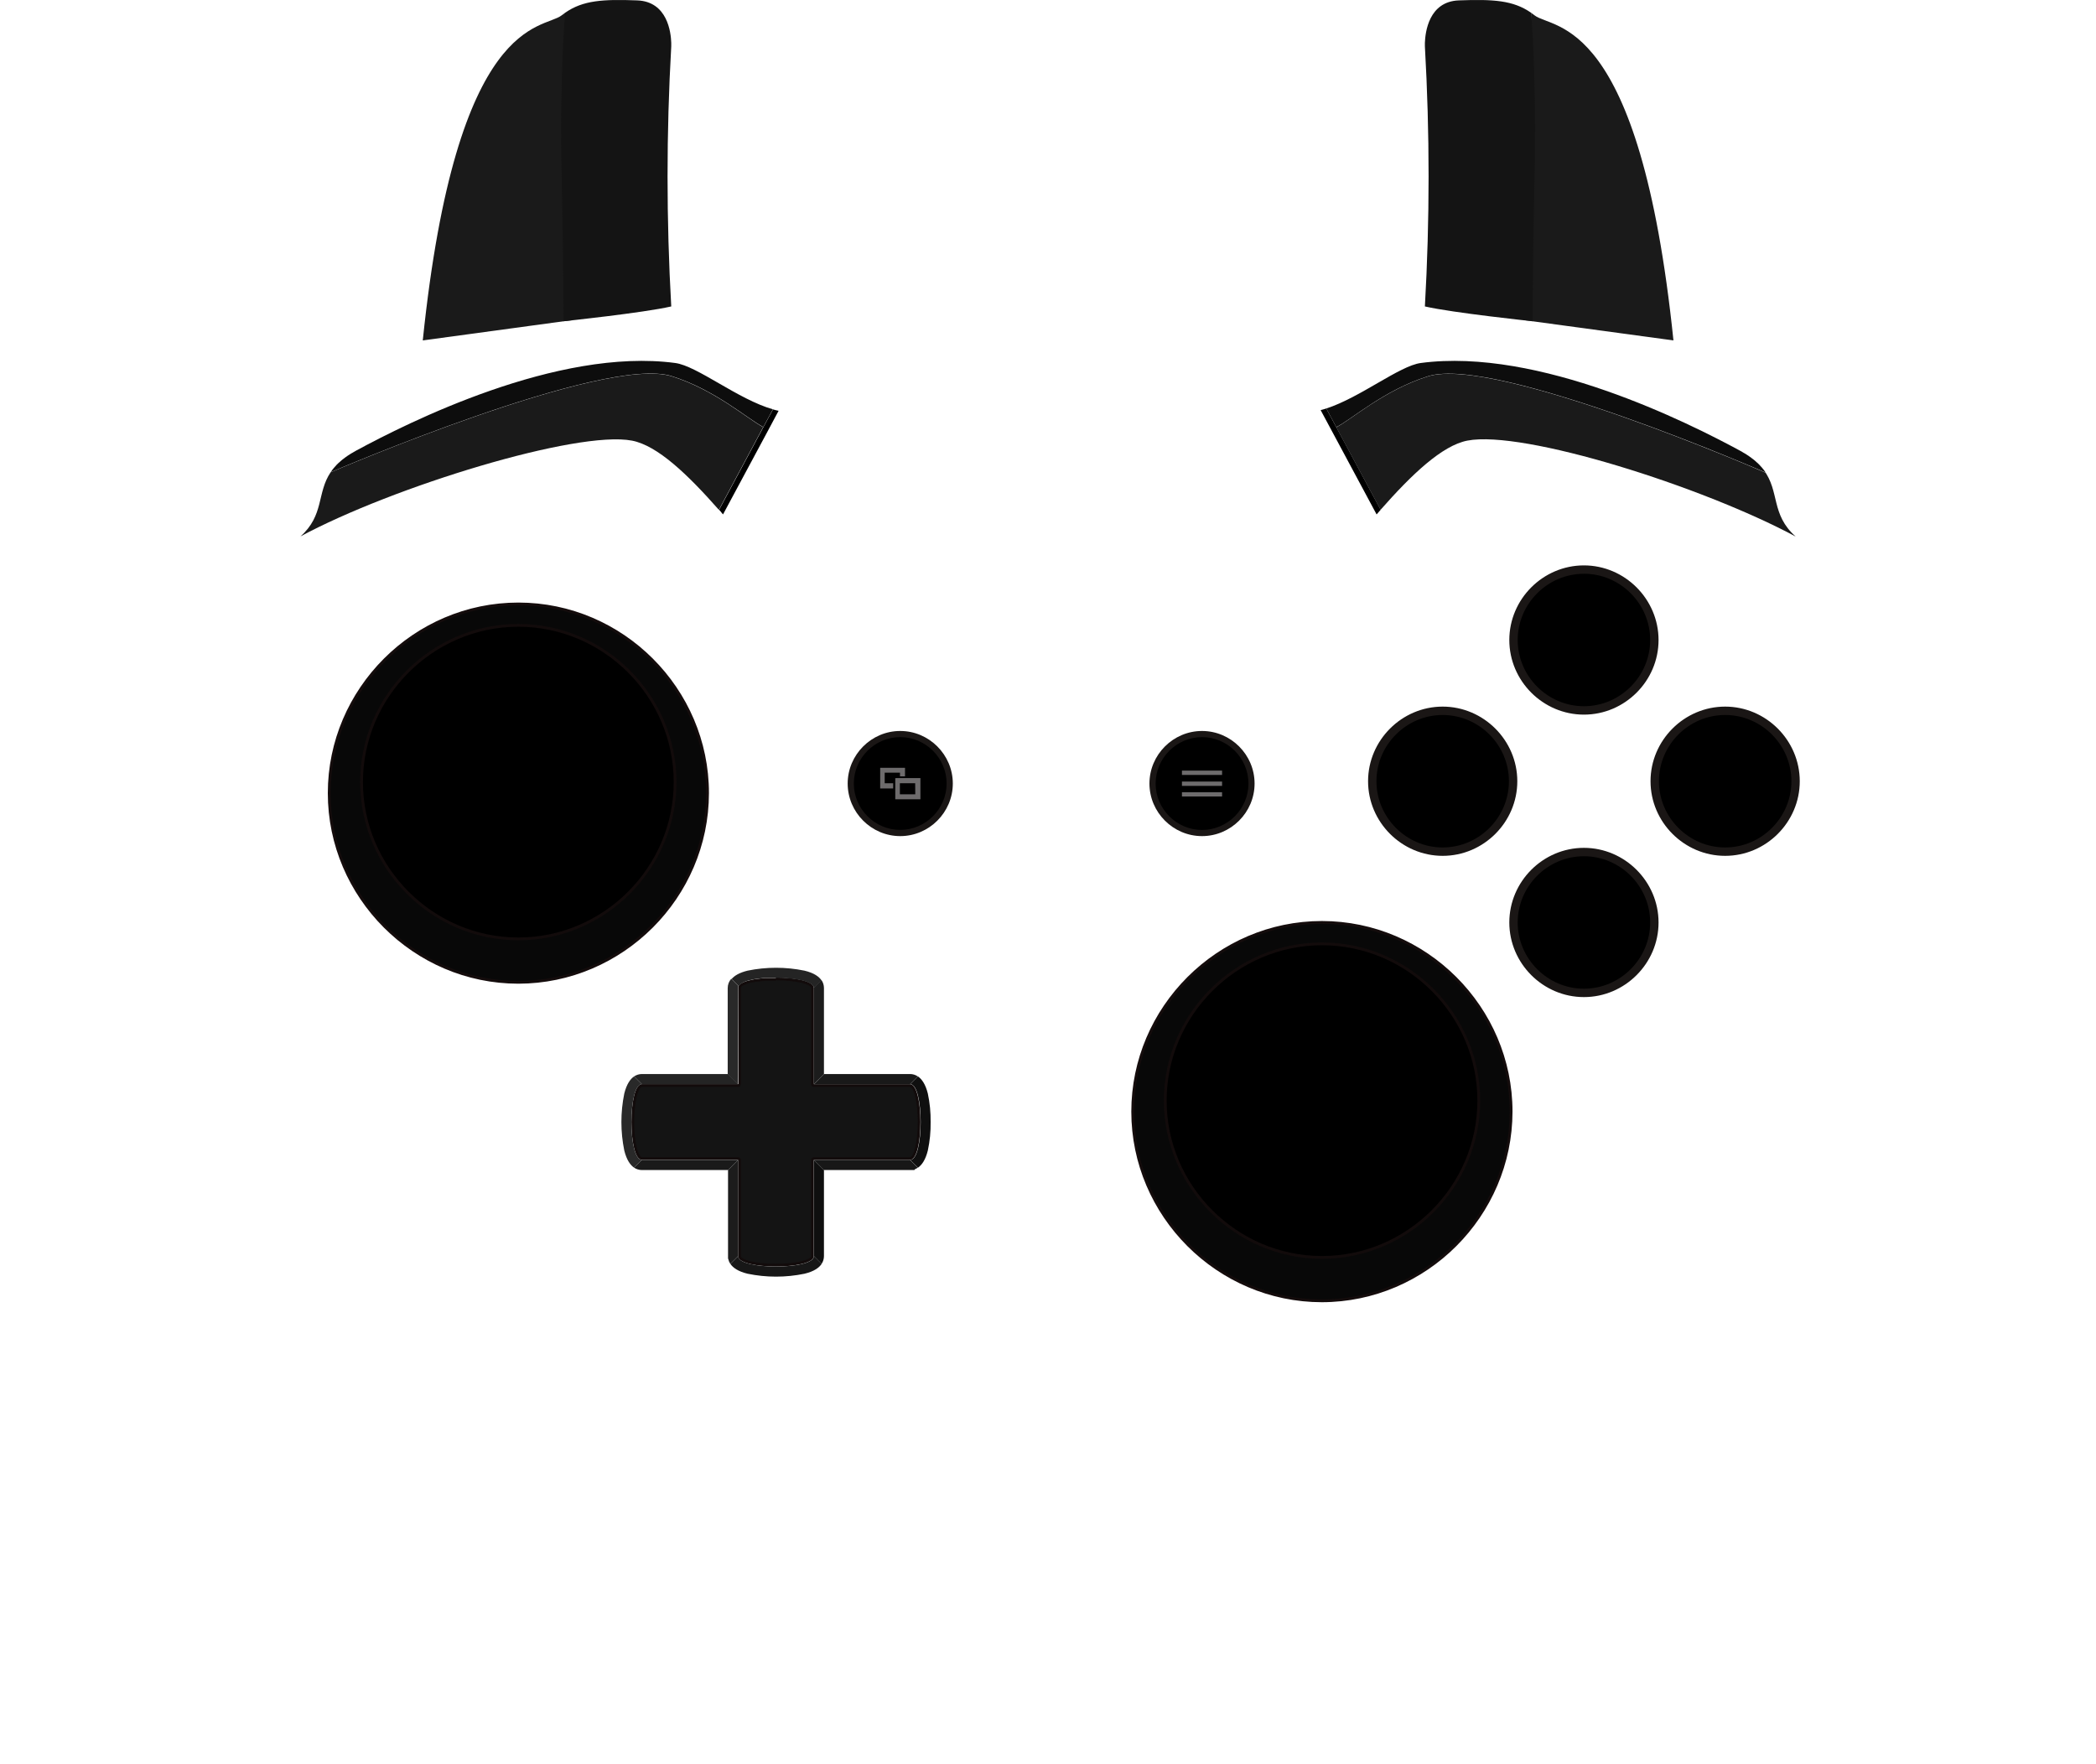
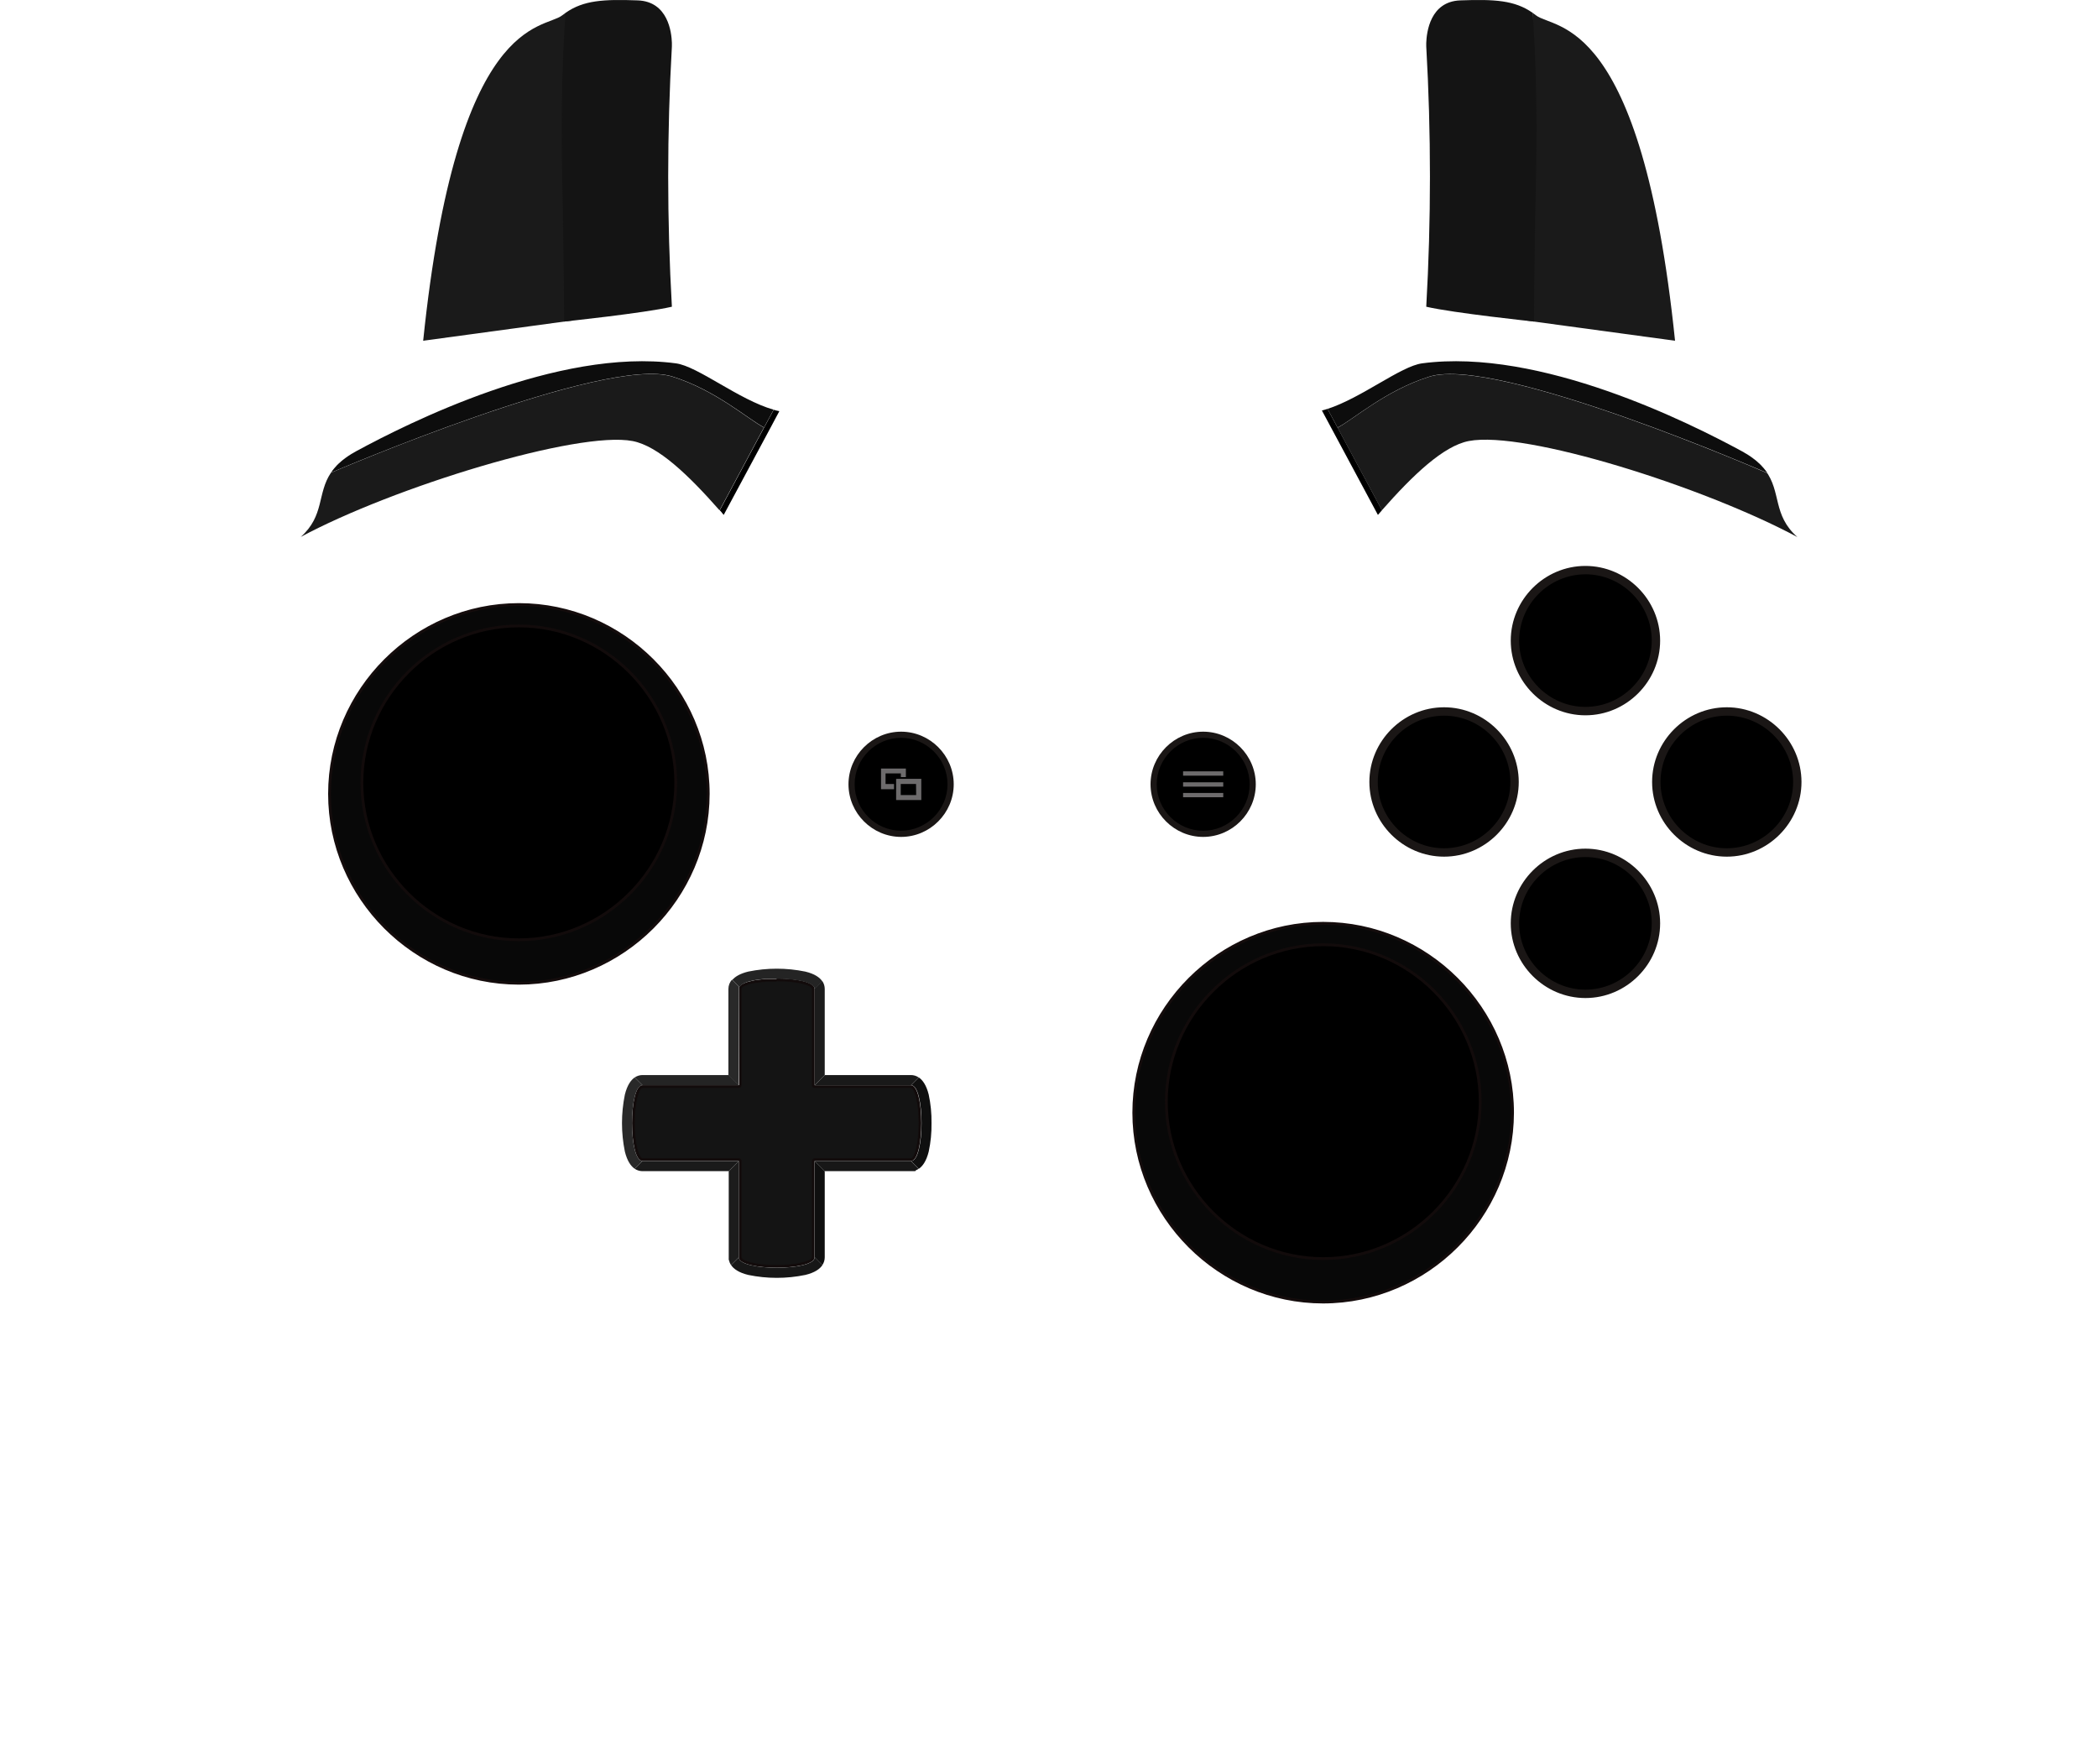
- <svg xmlns="http://www.w3.org/2000/svg" width="100%" height="100%" viewBox="0 0 750 631" version="1.1" xml:space="preserve" style="fill-rule:evenodd;clip-rule:evenodd;">
+ <svg xmlns="http://www.w3.org/2000/svg" width="750" height="630.46" viewBox="0 0 750 630.46" version="1.1" xml:space="preserve" style="fill-rule:evenodd;clip-rule:evenodd;">
  <g id="Layer_1-2">
    <path d="M107.46,191.96L107.46,193.52" style="fill:none;fill-rule:nonzero;" />
    <path d="M642.55,191.47L642.55,192.42" style="fill:none;fill-rule:nonzero;" />
    <g id="Dpad">
      <g>
        <g>
          <path d="M277.67,452.7C270.54,452.7 264.93,451.38 264.62,449.62C264.615,449.57 264.615,449.52 264.62,449.47L264.62,415.05C264.62,414.776 264.394,414.55 264.12,414.55L229.69,414.55C227.87,414.55 226.44,408.81 226.44,401.49C226.44,394.17 227.87,388.43 229.69,388.43L264.11,388.43C264.384,388.43 264.61,388.204 264.61,387.93L264.61,353.51C264.605,353.463 264.605,353.417 264.61,353.37L264.67,353.14L264.75,353.01C265.25,352.2 266.86,351.49 269.29,351.01L270.18,350.83C270.511,350.769 270.845,350.726 271.18,350.7L271.34,350.7L272.24,350.59L273.24,350.48L274.24,350.4L276.6,350.32L277.65,350.32C284.98,350.32 290.71,351.74 290.71,353.55L290.71,387.97C290.71,388.244 290.936,388.47 291.21,388.47L325.62,388.47C327.43,388.47 328.85,394.21 328.85,401.53C328.85,408.85 327.43,414.59 325.62,414.59L291.24,414.59C290.966,414.59 290.74,414.816 290.74,415.09L290.74,449.51C290.745,449.56 290.745,449.61 290.74,449.66C290.42,451.38 284.8,452.7 277.67,452.7Z" style="fill:rgb(20,20,20);fill-rule:nonzero;" />
          <path d="M277.67,350.78C285.76,350.78 290.23,352.39 290.23,353.51L290.23,387.94C290.23,388.489 290.681,388.94 291.23,388.94L325.65,388.94C326.79,388.94 328.38,393.71 328.38,401.49C328.38,409.27 326.79,414.05 325.65,414.05L291.23,414.05C290.681,414.05 290.23,414.501 290.23,415.05L290.23,449.54C290.03,450.65 285.56,452.2 277.67,452.2C269.78,452.2 265.31,450.65 265.11,449.54L265.11,415.05C265.11,414.501 264.659,414.05 264.11,414.05L229.69,414.05C228.54,414.05 226.94,409.27 226.94,401.49C226.94,393.71 228.54,388.93 229.69,388.93L264.11,388.93C264.659,388.93 265.11,388.479 265.11,387.93L265.11,353.47C265.114,353.423 265.114,353.377 265.11,353.33L265.11,353.28C265.26,353.03 266.02,352.16 269.3,351.52L269.36,351.52C269.63,351.45 269.91,351.4 270.19,351.35L270.27,351.35C270.534,351.297 270.801,351.261 271.07,351.24L271.25,351.24L272.17,351.12L273.17,351.01L274.17,350.93L277.58,350.93M277.58,349.93L274.09,349.93L273.09,350.01L272.09,350.12L271.09,350.25L271.04,350.25C270.725,350.277 270.411,350.32 270.1,350.38L270.02,350.38L269.14,350.56C266.71,351.04 264.89,351.78 264.28,352.79C264.232,352.835 264.195,352.889 264.17,352.95C264.165,353.01 264.165,353.07 264.17,353.13C264.166,353.177 264.166,353.223 264.17,353.27C264.161,353.343 264.161,353.417 264.17,353.49L264.17,387.92L229.69,387.92C224.69,387.92 224.69,415.03 229.69,415.03L264.11,415.03L264.11,449.45C264.1,449.53 264.1,449.61 264.11,449.69C264.51,452.02 271.11,453.18 277.65,453.18C284.19,453.18 290.78,452.02 291.19,449.69C291.195,449.61 291.195,449.53 291.19,449.45L291.19,415.05L325.61,415.05C330.61,415.05 330.61,387.94 325.61,387.94L291.23,387.94L291.23,353.51C291.23,351.01 284.44,349.78 277.67,349.78L277.58,349.93Z" style="fill:rgb(18,11,11);fill-rule:nonzero;" />
        </g>
        <path d="M264.11,387.94L260.51,384.31L229.69,384.31C228.7,384.316 227.734,384.612 226.91,385.16L229.69,387.94L264.11,387.94Z" style="fill:rgb(36,36,36);fill-rule:nonzero;" />
        <path d="M229.69,387.94L226.9,385.16C225.54,386.09 224.23,387.9 223.38,391.3C222.007,398.024 222.007,404.956 223.38,411.68C224.23,415.08 225.54,416.89 226.9,417.82L229.69,415.05C224.69,415.05 224.69,387.94 229.69,387.94Z" style="fill:rgb(41,41,41);fill-rule:nonzero;" />
        <path d="M269.2,350.52L270.09,350.34L270.16,350.34C270.47,350.275 270.784,350.232 271.1,350.21L271.16,350.21L272.16,350.08L273.16,349.97L273.21,349.97L274.21,349.89L277.68,349.89C284.45,349.89 291.25,351.12 291.25,353.62L294,350.85C293.1,349.48 291.29,348.14 287.86,347.32C281.143,345.947 274.217,345.947 267.5,347.32C264.56,348.04 262.79,349.12 261.78,350.32L264.35,352.89C265,351.74 266.77,351 269.2,350.52Z" style="fill:rgb(36,36,36);fill-rule:nonzero;" />
        <path d="M325.65,387.94L328.41,385.16C327.594,384.611 326.633,384.316 325.65,384.31L294.84,384.31L291.23,387.94L325.65,387.94Z" style="fill:rgb(25,25,25);fill-rule:nonzero;" />
        <path d="M291.23,353.51L291.23,387.93L294.83,384.31L294.83,353.51C294.826,352.523 294.53,351.559 293.98,350.74L291.22,353.51L291.23,353.51Z" style="fill:rgb(28,28,28);fill-rule:nonzero;" />
        <path d="M264.11,353.51C264.106,353.437 264.106,353.363 264.11,353.29L264.11,352.97C264.141,352.91 264.178,352.853 264.22,352.8L261.65,350.23C260.834,351.15 260.385,352.34 260.39,353.57L260.39,384.37L263.99,387.99L264.11,353.51Z" style="fill:rgb(41,41,41);fill-rule:nonzero;" />
        <path d="M325.65,415.05L291.23,415.05L294.83,418.67L327.15,418.67L327.49,418.32C327.812,418.186 328.12,418.022 328.41,417.83L325.65,415.05Z" style="fill:rgb(23,23,23);fill-rule:nonzero;" />
        <path d="M291.23,449.47L293.99,452.24C294.537,451.42 294.829,450.456 294.83,449.47L294.83,418.67L291.23,415.05L291.23,449.47Z" style="fill:rgb(15,15,15);fill-rule:nonzero;" />
        <path d="M332,391.3C331.16,387.9 329.82,386.09 328.45,385.16L325.69,387.93C330.69,387.93 330.69,415.05 325.69,415.05L328.46,417.83C329.82,416.9 331.16,415.08 332,411.68C332.72,408.332 333.055,404.914 333,401.49C333.051,398.067 332.715,394.648 332,391.3Z" style="fill:rgb(15,15,15);fill-rule:nonzero;" />
        <path d="M291.21,449.71C290.81,452.04 284.21,453.2 277.67,453.2C271.13,453.2 264.54,452.04 264.13,449.71C264.126,449.63 264.126,449.55 264.13,449.47L261.34,452.24C262.27,453.61 264.09,454.95 267.51,455.77C274.226,457.157 281.154,457.157 287.87,455.77C291.3,454.95 293.11,453.61 294.01,452.24L291.26,449.47C291.23,449.54 291.23,449.62 291.21,449.71Z" style="fill:rgb(23,23,23);fill-rule:nonzero;" />
        <path d="M264.11,449.47L264.11,415.05L260.51,418.67L260.51,450.32L260.6,450.55C260.736,451.152 260.979,451.725 261.32,452.24L264.11,449.47Z" style="fill:rgb(28,28,28);fill-rule:nonzero;" />
        <path d="M229.69,415.05L226.9,417.82C227.728,418.368 228.697,418.664 229.69,418.67L260.51,418.67L264.11,415.05L229.69,415.05Z" style="fill:rgb(26,26,26);fill-rule:nonzero;" />
      </g>
    </g>
    <g id="Menu_Key">
      <path d="M448.92,280.37C448.92,290.689 440.429,299.18 430.11,299.18C419.791,299.18 411.3,290.689 411.3,280.37C411.3,270.051 419.791,261.56 430.11,261.56C430.117,261.56 430.123,261.56 430.13,261.56C440.441,261.571 448.92,270.059 448.92,280.37Z" style="fill:rgb(26,22,21);fill-rule:nonzero;" />
      <g>
        <path d="M446.23,280.37C446.23,289.208 438.958,296.48 430.12,296.48C421.282,296.48 414.01,289.208 414.01,280.37C414.01,271.532 421.282,264.26 430.12,264.26C430.123,264.26 430.127,264.26 430.13,264.26C438.964,264.265 446.23,271.536 446.23,280.37Z" style="fill-rule:nonzero;stroke:black;stroke-width:1px;" />
        <g>
          <rect x="422.93" y="275.74" width="14.36" height="1.55" style="fill:rgb(109,107,108);" />
          <rect x="422.93" y="279.66" width="14.36" height="1.55" style="fill:rgb(109,107,108);" />
          <rect x="422.93" y="283.47" width="14.36" height="1.53" style="fill:rgb(109,107,108);" />
        </g>
      </g>
    </g>
    <g id="Switcher_Key">
      <path d="M340.94,280.37C340.94,290.689 332.449,299.18 322.13,299.18C311.811,299.18 303.32,290.689 303.32,280.37C303.32,270.055 311.805,261.565 322.12,261.56C322.123,261.56 322.127,261.56 322.13,261.56C332.449,261.56 340.94,270.051 340.94,280.37L340.94,280.37Z" style="fill:rgb(26,22,21);fill-rule:nonzero;" />
      <g>
        <path d="M338.22,280.37C338.215,289.198 330.948,296.46 322.12,296.46C313.288,296.46 306.02,289.192 306.02,280.36C306.02,271.528 313.288,264.26 322.12,264.26C322.123,264.26 322.127,264.26 322.13,264.26C330.957,264.26 338.22,271.523 338.22,280.35C338.22,280.357 338.22,280.363 338.22,280.37Z" style="fill-rule:nonzero;stroke:black;stroke-width:1px;" />
        <g>
          <path d="M319.6,280.27L316.57,280.27L316.57,276.48L322.04,276.48L322.04,277.8L323.84,277.8L323.84,274.74L314.95,274.74L314.95,282.13L319.6,282.13L319.6,280.27Z" style="fill:rgb(109,107,108);fill-rule:nonzero;" />
          <path d="M320.35,278.43L320.35,286L329.35,286L329.35,278.42L320.35,278.43ZM327.51,284.21L322,284.21L322,280.26L327.47,280.26L327.51,284.21Z" style="fill:rgb(109,107,108);fill-rule:nonzero;" />
        </g>
      </g>
    </g>
    <g id="Left_Stick">
      <path d="M185.47,351.49C148.344,351.479 117.8,320.926 117.8,283.8C117.8,246.666 148.356,216.11 185.49,216.11C222.624,216.11 253.18,246.666 253.18,283.8C253.136,320.925 222.595,351.457 185.47,351.49Z" style="fill:rgb(8,8,8);fill-rule:nonzero;stroke:rgb(20,12,12);stroke-width:1px;" />
      <path d="M241.57,279.86C241.57,310.636 216.246,335.96 185.47,335.96C154.694,335.96 129.37,310.636 129.37,279.86C129.37,249.084 154.694,223.76 185.47,223.76C185.473,223.76 185.477,223.76 185.48,223.76C216.25,223.76 241.57,249.08 241.57,279.85C241.57,279.853 241.57,279.857 241.57,279.86Z" style="fill-rule:nonzero;stroke:rgb(18,11,11);stroke-width:1px;" />
    </g>
    <g id="Right_Stick">
      <path d="M473,465.46C435.865,465.455 405.31,434.895 405.31,397.76C405.31,360.621 435.871,330.06 473.01,330.06C510.149,330.06 540.71,360.621 540.71,397.76C540.71,397.767 540.71,397.773 540.71,397.78C540.661,434.901 510.121,465.427 473,465.46Z" style="fill:rgb(8,8,8);fill-rule:nonzero;stroke:rgb(20,12,12);stroke-width:1px;" />
      <path d="M529.15,393.82L529.15,393.83C529.15,424.606 503.826,449.93 473.05,449.93C442.274,449.93 416.95,424.606 416.95,393.83C416.95,363.073 442.243,337.757 473,337.73C473.02,337.73 473.04,337.73 473.06,337.73C503.83,337.73 529.15,363.05 529.15,393.82Z" style="fill-rule:nonzero;stroke:rgb(18,11,11);stroke-width:1px;" />
    </g>
    <g id="Button_Base">
      <g id="A">
        <path d="M566.76,355.27C552.951,355.248 541.6,343.879 541.6,330.07C541.6,316.246 552.976,304.87 566.8,304.87C580.624,304.87 592,316.246 592,330.07C591.989,343.898 580.608,355.27 566.78,355.27C566.773,355.27 566.767,355.27 566.76,355.27Z" style="fill-rule:nonzero;" />
        <path d="M566.76,306.38C566.763,306.38 566.767,306.38 566.77,306.38C579.771,306.38 590.47,317.079 590.47,330.08C590.47,343.081 579.771,353.78 566.77,353.78C553.769,353.78 543.07,343.081 543.07,330.08C543.07,330.077 543.07,330.073 543.07,330.07C543.07,317.074 553.764,306.38 566.76,306.38M566.76,303.38C552.117,303.385 540.07,315.437 540.07,330.08C540.07,344.727 552.123,356.78 566.77,356.78C581.417,356.78 593.47,344.727 593.47,330.08C593.47,330.077 593.47,330.073 593.47,330.07C593.454,315.427 581.403,303.385 566.76,303.38Z" style="fill:rgb(26,22,21);fill-rule:nonzero;" />
      </g>
      <g id="Y">
        <path d="M566.76,254.2C552.951,254.178 541.6,242.809 541.6,229C541.6,215.176 552.976,203.8 566.8,203.8C580.624,203.8 592,215.176 592,229C591.984,242.833 580.593,254.205 566.76,254.2Z" style="fill-rule:nonzero;" />
        <path d="M566.76,205.3C566.763,205.3 566.767,205.3 566.77,205.3C579.771,205.3 590.47,215.999 590.47,229C590.47,242.001 579.771,252.7 566.77,252.7C553.769,252.7 543.07,242.001 543.07,229C543.075,216.006 553.766,205.315 566.76,205.31M566.76,202.31C552.117,202.315 540.07,214.367 540.07,229.01C540.07,243.657 552.123,255.71 566.77,255.71C581.417,255.71 593.47,243.657 593.47,229.01C593.47,229.007 593.47,229.003 593.47,229C593.454,214.357 581.403,202.315 566.76,202.31Z" style="fill:rgb(26,22,21);fill-rule:nonzero;" />
      </g>
      <g id="B">
        <path d="M617.3,304.73C603.476,304.73 592.1,293.354 592.1,279.53C592.1,265.706 603.476,254.33 617.3,254.33C631.124,254.33 642.5,265.706 642.5,279.53C642.484,293.348 631.118,304.714 617.3,304.73Z" style="fill-rule:nonzero;" />
        <path d="M617.3,255.84C617.303,255.84 617.307,255.84 617.31,255.84C630.311,255.84 641.01,266.539 641.01,279.54C641.01,292.541 630.311,303.24 617.31,303.24C604.309,303.24 593.61,292.541 593.61,279.54L593.61,279.52C593.61,266.53 604.3,255.84 617.29,255.84C617.293,255.84 617.297,255.84 617.3,255.84M617.3,252.84C602.653,252.84 590.6,264.893 590.6,279.54C590.6,294.187 602.653,306.24 617.3,306.24C631.947,306.24 644,294.187 644,279.54C644,279.537 644,279.533 644,279.53C643.984,264.891 631.939,252.851 617.3,252.84Z" style="fill:rgb(26,22,21);fill-rule:nonzero;" />
      </g>
      <g id="X">
        <path d="M516.22,304.73C502.399,304.725 491.03,293.351 491.03,279.53C491.03,265.706 502.406,254.33 516.23,254.33C530.054,254.33 541.43,265.706 541.43,279.53C541.414,293.352 530.042,304.719 516.22,304.73Z" style="fill-rule:nonzero;" />
        <path d="M516.22,255.84C516.223,255.84 516.227,255.84 516.23,255.84C529.231,255.84 539.93,266.539 539.93,279.54C539.93,292.541 529.231,303.24 516.23,303.24C503.229,303.24 492.53,292.541 492.53,279.54C492.53,279.537 492.53,279.533 492.53,279.53C492.53,266.534 503.224,255.84 516.22,255.84M516.22,252.84C501.577,252.845 489.53,264.897 489.53,279.54C489.53,294.187 501.583,306.24 516.23,306.24C530.877,306.24 542.93,294.187 542.93,279.54C542.93,279.537 542.93,279.533 542.93,279.53C542.914,264.887 530.863,252.845 516.22,252.84Z" style="fill:rgb(26,22,21);fill-rule:nonzero;" />
      </g>
    </g>
    <g>
      <g id="RB">
        <path d="M642.55,192C633.55,184.06 636.91,175.84 631.08,168.15C631.32,168.48 631.57,168.8 631.78,169.15C631.78,169.15 535.25,127.09 510.98,134.67C495.41,139.54 483.74,150.01 478.15,152.9L494,182.42C505.17,169.74 516,159.42 525.06,157.66C545.1,153.81 609,174 642.56,192L642.55,192Z" style="fill:rgb(26,26,26);fill-rule:nonzero;" />
        <path d="M511,134.62C535.27,127.03 631.77,169.08 631.8,169.09C631.59,168.76 631.34,168.44 631.1,168.09L631,168C630.9,167.86 630.82,167.75 630.71,167.62L630.57,167.46L630.3,167.13C630.242,167.082 630.188,167.028 630.14,166.97C630.06,166.858 629.966,166.758 629.86,166.67L629.7,166.47C629.598,166.378 629.502,166.282 629.41,166.18C629.348,166.108 629.282,166.042 629.21,165.98C629.104,165.894 629.006,165.796 628.92,165.69L628.69,165.51C628.605,165.402 628.504,165.307 628.39,165.23L628.16,165.02C628.05,164.92 627.95,164.85 627.85,164.75L627.58,164.53L627.25,164.27C627.166,164.199 627.075,164.135 626.98,164.08C626.86,163.98 626.76,163.89 626.63,163.8C626.534,163.742 626.443,163.675 626.36,163.6L625.98,163.34L625.69,163.12C625.547,163.044 625.41,162.957 625.28,162.86L624.98,162.66C624.825,162.571 624.675,162.475 624.53,162.37C624.424,162.325 624.323,162.268 624.23,162.2C624.06,162.089 623.883,161.989 623.7,161.9L623.45,161.73C623.17,161.58 622.89,161.43 622.61,161.26C604.33,151.35 550.61,124.26 508.39,129.89C500.78,130.89 486.76,142.23 474.57,146.17L478.16,152.84C483.74,150 495.41,139.48 511,134.62Z" style="fill:rgb(13,13,13);fill-rule:nonzero;" />
      </g>
      <g id="LB">
        <path d="M241.62,129.89C199.38,124.26 145.69,151.35 127.4,161.26C127.13,161.43 126.85,161.57 126.58,161.73L126.33,161.89C126.144,161.978 125.963,162.079 125.79,162.19C125.702,162.26 125.604,162.318 125.5,162.36L125.05,162.66L124.76,162.84C124.628,162.942 124.487,163.032 124.34,163.11L124.08,163.31L123.68,163.58C123.602,163.65 123.518,163.713 123.43,163.77C123.297,163.859 123.17,163.955 123.05,164.06C122.964,164.112 122.884,164.172 122.81,164.24C122.692,164.34 122.568,164.433 122.44,164.52L122.22,164.71C122.1,164.82 121.99,164.9 121.87,165L121.68,165.19C121.555,165.276 121.441,165.377 121.34,165.49C121.284,165.548 121.22,165.599 121.15,165.64C121.03,165.76 120.94,165.87 120.82,165.97L120.66,166.12C120.56,166.24 120.45,166.35 120.33,166.45L120.21,166.61C120.093,166.717 119.986,166.834 119.89,166.96L119.78,167.08C119.665,167.196 119.558,167.319 119.46,167.45L119.37,167.55C119.25,167.7 119.15,167.82 119.05,167.96L119,168C118.89,168.14 118.79,168.29 118.68,168.44L118.68,168.49C118.55,168.64 118.45,168.81 118.34,168.96C118.34,168.96 216.03,126.96 240.34,134.58C255.88,139.45 267.56,149.91 273.14,152.8L276.56,146.46C264.09,142.91 249.47,130.92 241.62,129.89Z" style="fill:rgb(13,13,13);fill-rule:nonzero;" />
        <g>
          <path d="M273.57,153.1L274.03,153.28L273.57,153.1Z" style="fill:rgb(26,26,26);fill-rule:nonzero;" />
          <path d="M273.1,152.85C267.52,149.96 255.83,139.49 240.28,134.62C216.07,127.06 119,168.71 118.3,169C113.3,176.44 116.09,184.33 107.46,192L107.4,192C140.56,174.13 206.57,153.89 226.15,157.67C235.28,159.43 246.06,169.75 257.23,182.43L273.08,152.85L273.1,152.85Z" style="fill:rgb(26,26,26);fill-rule:nonzero;" />
          <path d="M273.1,152.85C273.27,152.93 273.41,153.02 273.57,153.1C273.41,153 273.27,152.93 273.1,152.85Z" style="fill-rule:nonzero;" />
        </g>
        <path d="M258,183.23C258.23,183.52 258.47,183.79 258.72,184.06L275.11,153.53L278.6,146.99C278.25,146.93 277.91,146.86 277.6,146.77C277.29,146.68 276.93,146.58 276.6,146.5L273.17,152.84L257.32,182.42C257.56,182.69 257.79,182.96 258.05,183.23" style="fill-rule:nonzero;" />
      </g>
      <path d="M478.15,152.84L474.56,146.17C474.23,146.26 473.9,146.38 473.56,146.48L472.56,146.75L476.2,153.53L492.58,184.07C492.82,183.79 493.08,183.53 493.31,183.23C493.54,182.93 493.8,182.69 494.03,182.42L478.15,152.84Z" style="fill-rule:nonzero;" />
    </g>
    <g>
      <g>
        <path d="M549.08,5.47C548.68,5.15 548.28,4.85 547.87,4.57L545.52,114.57L598.8,121.81C586.73,5 555.82,10.76 549.08,5.47Z" style="fill:rgb(26,26,26);fill-rule:nonzero;" />
        <path d="M522,0.14C511.22,0.55 510,11.58 509.86,15.33L509.86,16.56C511.624,47.565 511.624,78.645 509.86,109.65C519.79,111.94 548.4,114.95 548.4,114.95C548.4,114.95 548.4,94.04 549.08,64.35C549.88,26.85 547.87,4.57 547.87,4.57C541.45,0.09 534.3,-0.31 522,0.14Z" style="fill:rgb(20,20,20);fill-rule:nonzero;" />
      </g>
      <g>
        <path d="M201,5.47C201.4,5.15 201.8,4.85 202.21,4.57L204.53,114.57L151.28,121.81C163.35,5 194.24,10.76 201,5.47Z" style="fill:rgb(26,26,26);fill-rule:nonzero;" />
        <path d="M228,0.14C238.84,0.55 240.07,11.58 240.19,15.33L240.19,16.56C238.426,47.565 238.426,78.645 240.19,109.65C230.27,111.94 201.66,114.95 201.66,114.95C201.66,114.95 201.62,94 201,64.35C200.18,26.85 202.21,4.57 202.21,4.57C208.62,0.09 215.77,-0.31 228,0.14Z" style="fill:rgb(20,20,20);fill-rule:nonzero;" />
      </g>
    </g>
  </g>
</svg>
